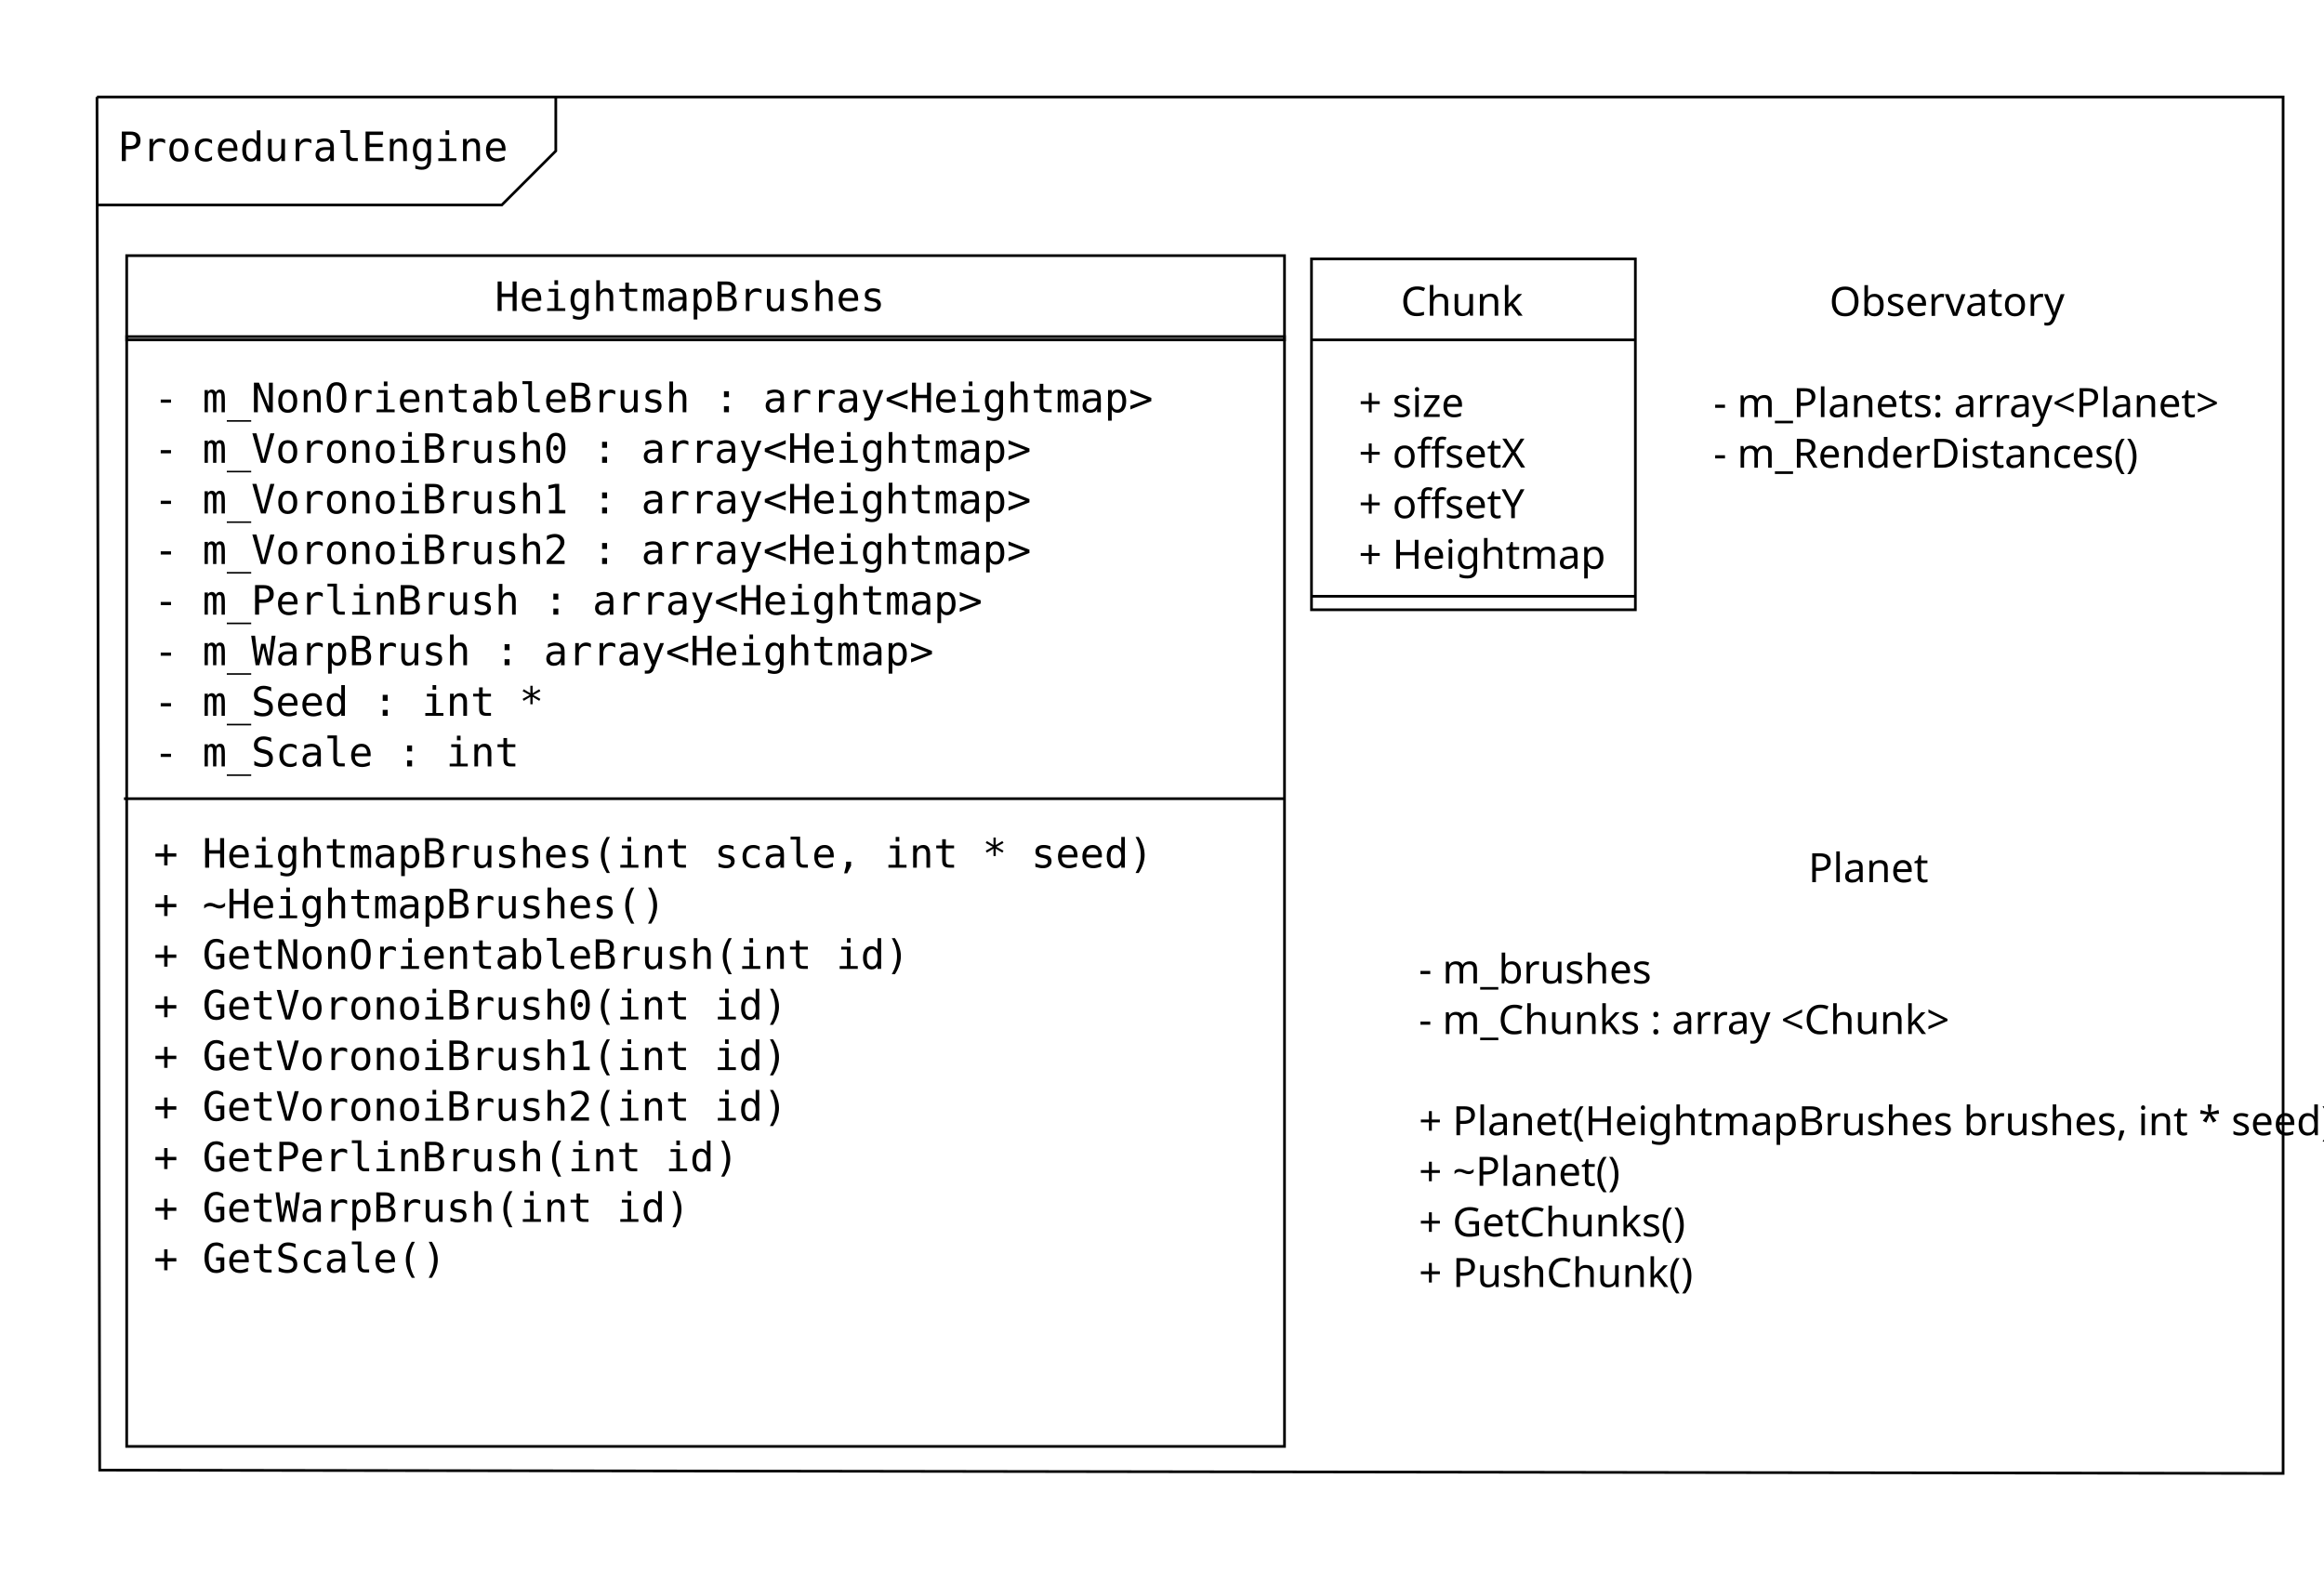
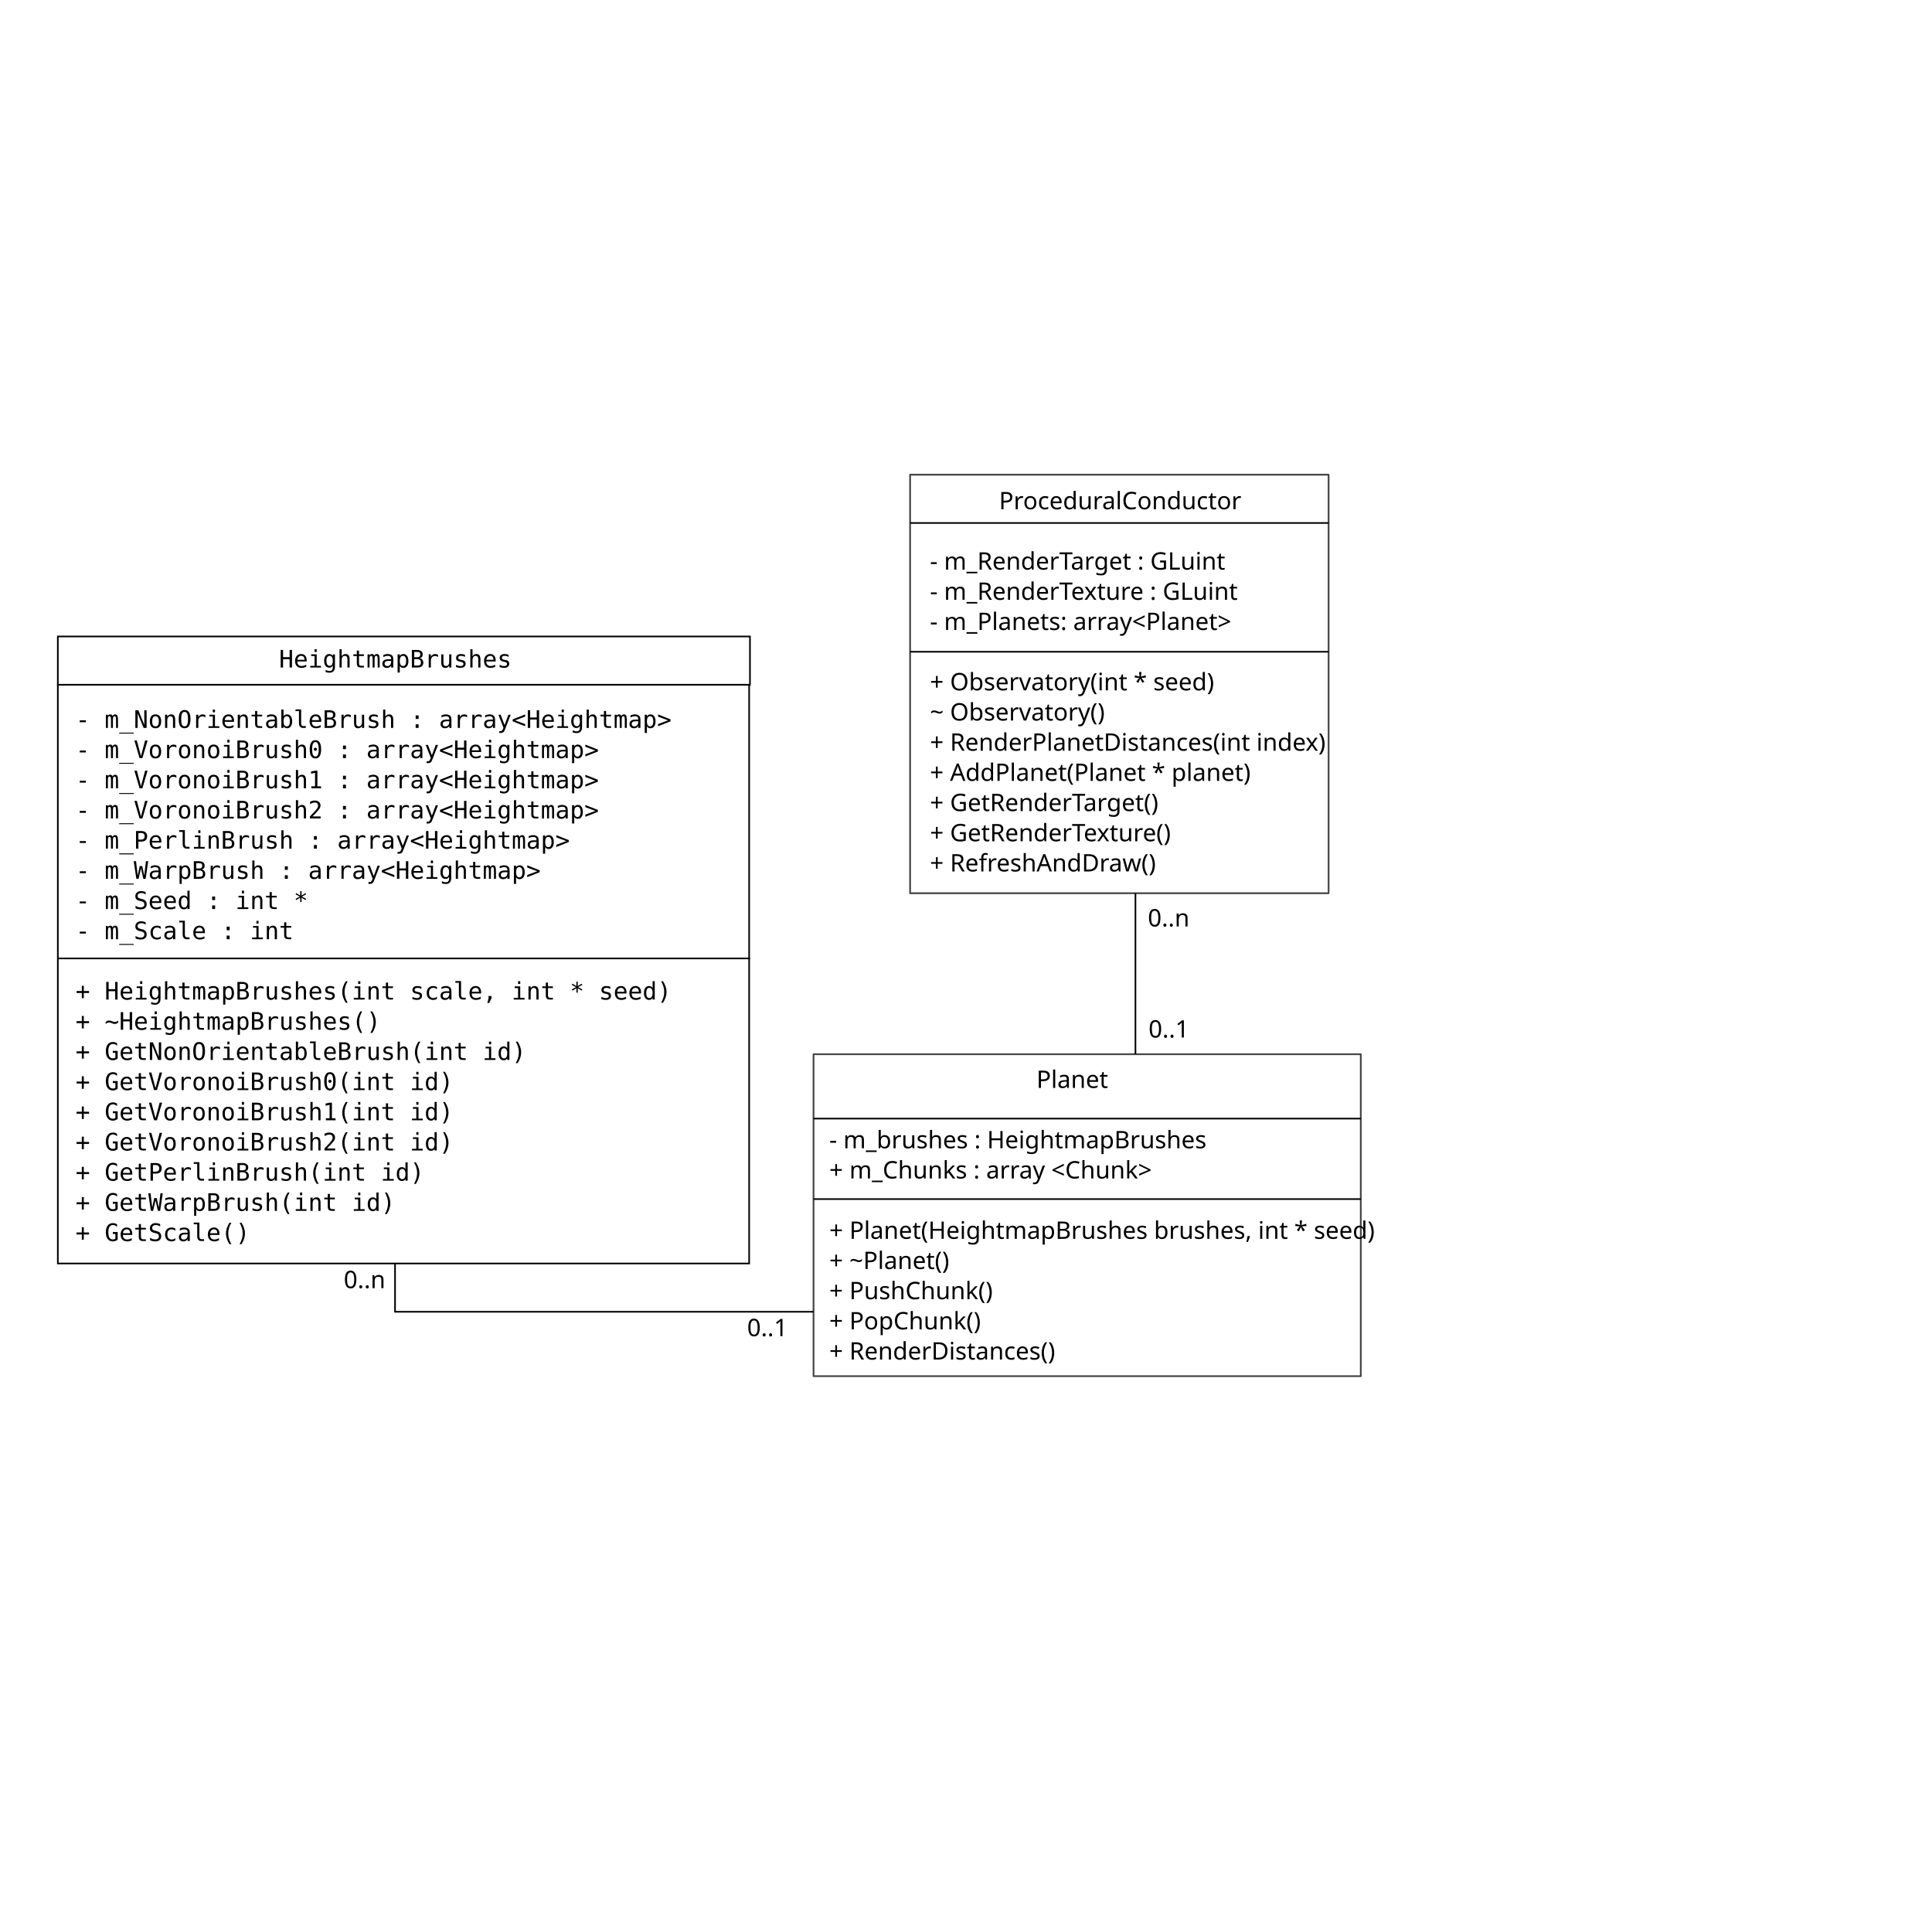
- <svg xmlns="http://www.w3.org/2000/svg" width="243.018mm" height="164.216mm" viewBox="0 0 861.087 581.867" id="svg2" version="1.1">
+ <svg xmlns="http://www.w3.org/2000/svg" width="338.755mm" height="335.777mm" viewBox="0 0 1200.314 1189.761" id="svg2" version="1.1">
  <defs id="defs4" />
-   <g id="layer1" transform="translate(25.93307,33.57087)">
-     <text xml:space="preserve" style="font-style:normal;font-weight:normal;font-size:40px;line-height:125%;font-family:sans-serif;letter-spacing:0px;word-spacing:0px;fill:#000000;fill-opacity:1;stroke:none;stroke-width:1px;stroke-linecap:butt;stroke-linejoin:miter;stroke-opacity:1" x="17.765" y="26.112" id="text4136">
-       <tspan id="tspan4138" x="17.765" y="26.112" style="font-style:normal;font-variant:normal;font-weight:normal;font-stretch:normal;font-size:15px;font-family:'Andale Mono';-inkscape-font-specification:'Andale Mono'">ProceduralEngine</tspan>
+   <g id="layer1" transform="translate(55.43308,422.5185)">
+     <text xml:space="preserve" style="font-style:normal;font-weight:normal;font-size:15px;line-height:125%;font-family:sans-serif;letter-spacing:0px;word-spacing:0px;fill:#000000;fill-opacity:1;stroke:none;stroke-width:1px;stroke-linecap:butt;stroke-linejoin:miter;stroke-opacity:1" x="-8.49" y="-7.833" id="text4150">
+       <tspan id="tspan4152" x="-8.49" y="-7.833" style="font-style:normal;font-variant:normal;font-weight:normal;font-stretch:normal;font-family:'Andale Mono';-inkscape-font-specification:'Andale Mono'">              HeightmapBrushes</tspan>
+       <tspan x="-8.49" y="10.917" style="font-style:normal;font-variant:normal;font-weight:normal;font-stretch:normal;font-family:'Andale Mono';-inkscape-font-specification:'Andale Mono'" id="tspan4170" />
+       <tspan x="-8.49" y="29.667" style="font-style:normal;font-variant:normal;font-weight:normal;font-stretch:normal;font-family:'Andale Mono';-inkscape-font-specification:'Andale Mono'" id="tspan4168">- m_NonOrientableBrush : array&lt;Heightmap&gt;</tspan>
+       <tspan x="-8.49" y="48.417" id="tspan4154" style="font-style:normal;font-variant:normal;font-weight:normal;font-stretch:normal;font-family:'Andale Mono';-inkscape-font-specification:'Andale Mono'">- m_VoronoiBrush0 : array&lt;Heightmap&gt;</tspan>
+       <tspan x="-8.49" y="67.167" style="font-style:normal;font-variant:normal;font-weight:normal;font-stretch:normal;font-family:'Andale Mono';-inkscape-font-specification:'Andale Mono'" id="tspan4178">- m_VoronoiBrush1 : array&lt;Heightmap&gt;</tspan>
+       <tspan x="-8.49" y="85.917" id="tspan4158" style="font-style:normal;font-variant:normal;font-weight:normal;font-stretch:normal;font-family:'Andale Mono';-inkscape-font-specification:'Andale Mono'">- m_VoronoiBrush2 : array&lt;Heightmap&gt;</tspan>
+       <tspan x="-8.49" y="104.667" id="tspan4162" style="font-style:normal;font-variant:normal;font-weight:normal;font-stretch:normal;font-family:'Andale Mono';-inkscape-font-specification:'Andale Mono'">- m_PerlinBrush : array&lt;Heightmap&gt;</tspan>
+       <tspan x="-8.49" y="123.417" id="tspan4160" style="font-style:normal;font-variant:normal;font-weight:normal;font-stretch:normal;font-family:'Andale Mono';-inkscape-font-specification:'Andale Mono'">- m_WarpBrush : array&lt;Heightmap&gt;</tspan>
+       <tspan x="-8.49" y="142.167" style="font-style:normal;font-variant:normal;font-weight:normal;font-stretch:normal;font-family:'Andale Mono';-inkscape-font-specification:'Andale Mono'" id="tspan3436">- m_Seed : int *</tspan>
+       <tspan x="-8.49" y="160.917" style="font-style:normal;font-variant:normal;font-weight:normal;font-stretch:normal;font-family:'Andale Mono';-inkscape-font-specification:'Andale Mono'" id="tspan3377">- m_Scale : int</tspan>
+       <tspan x="-8.49" y="179.667" style="font-style:normal;font-variant:normal;font-weight:normal;font-stretch:normal;font-family:'Andale Mono';-inkscape-font-specification:'Andale Mono'" id="tspan4188" />
+       <tspan x="-8.49" y="198.417" style="font-style:normal;font-variant:normal;font-weight:normal;font-stretch:normal;font-family:'Andale Mono';-inkscape-font-specification:'Andale Mono'" id="tspan4196">+ HeightmapBrushes(int scale, int * seed)</tspan>
+       <tspan x="-8.49" y="217.167" style="font-style:normal;font-variant:normal;font-weight:normal;font-stretch:normal;font-family:'Andale Mono';-inkscape-font-specification:'Andale Mono'" id="tspan4190">+ ~HeightmapBrushes()</tspan>
+       <tspan x="-8.49" y="235.917" style="font-style:normal;font-variant:normal;font-weight:normal;font-stretch:normal;font-family:'Andale Mono';-inkscape-font-specification:'Andale Mono'" id="tspan4192">+ GetNonOrientableBrush(int id)</tspan>
+       <tspan x="-8.49" y="254.667" style="font-style:normal;font-variant:normal;font-weight:normal;font-stretch:normal;font-family:'Andale Mono';-inkscape-font-specification:'Andale Mono'" id="tspan4198">+ GetVoronoiBrush0(int id)</tspan>
+       <tspan x="-8.49" y="273.417" style="font-style:normal;font-variant:normal;font-weight:normal;font-stretch:normal;font-family:'Andale Mono';-inkscape-font-specification:'Andale Mono'" id="tspan4200">+ GetVoronoiBrush1(int id)</tspan>
+       <tspan x="-8.49" y="292.167" style="font-style:normal;font-variant:normal;font-weight:normal;font-stretch:normal;font-family:'Andale Mono';-inkscape-font-specification:'Andale Mono'" id="tspan4202">+ GetVoronoiBrush2(int id)</tspan>
+       <tspan x="-8.49" y="310.917" style="font-style:normal;font-variant:normal;font-weight:normal;font-stretch:normal;font-family:'Andale Mono';-inkscape-font-specification:'Andale Mono'" id="tspan4204">+ GetPerlinBrush(int id)</tspan>
+       <tspan x="-8.49" y="329.667" style="font-style:normal;font-variant:normal;font-weight:normal;font-stretch:normal;font-family:'Andale Mono';-inkscape-font-specification:'Andale Mono'" id="tspan3434">+ GetWarpBrush(int id)</tspan>
+       <tspan x="-8.49" y="348.417" style="font-style:normal;font-variant:normal;font-weight:normal;font-stretch:normal;font-family:'Andale Mono';-inkscape-font-specification:'Andale Mono'" id="tspan3379">+ GetScale()</tspan>
+       <tspan x="-8.49" y="367.167" style="font-style:normal;font-variant:normal;font-weight:normal;font-stretch:normal;font-family:'Andale Mono';-inkscape-font-specification:'Andale Mono'" id="tspan4194" />
    </text>
-     <path style="fill:none;fill-rule:evenodd;stroke:#000000;stroke-width:1px;stroke-linecap:butt;stroke-linejoin:miter;stroke-opacity:1" d="M 10,2.362 820,2.362 820,512.362 11.01,511.149 10,2.362" id="path4142" />
-     <text xml:space="preserve" style="font-style:normal;font-weight:normal;font-size:15px;line-height:125%;font-family:sans-serif;letter-spacing:0px;word-spacing:0px;fill:#000000;fill-opacity:1;stroke:none;stroke-width:1px;stroke-linecap:butt;stroke-linejoin:miter;stroke-opacity:1" x="31.01" y="81.667" id="text4150">
-       <tspan id="tspan4152" x="31.01" y="81.667" style="font-style:normal;font-variant:normal;font-weight:normal;font-stretch:normal;font-family:'Andale Mono';-inkscape-font-specification:'Andale Mono'">              HeightmapBrushes</tspan>
-       <tspan x="31.01" y="100.417" style="font-style:normal;font-variant:normal;font-weight:normal;font-stretch:normal;font-family:'Andale Mono';-inkscape-font-specification:'Andale Mono'" id="tspan4170" />
-       <tspan x="31.01" y="119.167" style="font-style:normal;font-variant:normal;font-weight:normal;font-stretch:normal;font-family:'Andale Mono';-inkscape-font-specification:'Andale Mono'" id="tspan4168">- m_NonOrientableBrush : array&lt;Heightmap&gt;</tspan>
-       <tspan x="31.01" y="137.917" id="tspan4154" style="font-style:normal;font-variant:normal;font-weight:normal;font-stretch:normal;font-family:'Andale Mono';-inkscape-font-specification:'Andale Mono'">- m_VoronoiBrush0 : array&lt;Heightmap&gt;</tspan>
-       <tspan x="31.01" y="156.667" style="font-style:normal;font-variant:normal;font-weight:normal;font-stretch:normal;font-family:'Andale Mono';-inkscape-font-specification:'Andale Mono'" id="tspan4178">- m_VoronoiBrush1 : array&lt;Heightmap&gt;</tspan>
-       <tspan x="31.01" y="175.417" id="tspan4158" style="font-style:normal;font-variant:normal;font-weight:normal;font-stretch:normal;font-family:'Andale Mono';-inkscape-font-specification:'Andale Mono'">- m_VoronoiBrush2 : array&lt;Heightmap&gt;</tspan>
-       <tspan x="31.01" y="194.167" id="tspan4162" style="font-style:normal;font-variant:normal;font-weight:normal;font-stretch:normal;font-family:'Andale Mono';-inkscape-font-specification:'Andale Mono'">- m_PerlinBrush : array&lt;Heightmap&gt;</tspan>
-       <tspan x="31.01" y="212.917" id="tspan4160" style="font-style:normal;font-variant:normal;font-weight:normal;font-stretch:normal;font-family:'Andale Mono';-inkscape-font-specification:'Andale Mono'">- m_WarpBrush : array&lt;Heightmap&gt;</tspan>
-       <tspan x="31.01" y="231.667" style="font-style:normal;font-variant:normal;font-weight:normal;font-stretch:normal;font-family:'Andale Mono';-inkscape-font-specification:'Andale Mono'" id="tspan3436">- m_Seed : int *</tspan>
-       <tspan x="31.01" y="250.417" style="font-style:normal;font-variant:normal;font-weight:normal;font-stretch:normal;font-family:'Andale Mono';-inkscape-font-specification:'Andale Mono'" id="tspan3377">- m_Scale : int</tspan>
-       <tspan x="31.01" y="269.167" style="font-style:normal;font-variant:normal;font-weight:normal;font-stretch:normal;font-family:'Andale Mono';-inkscape-font-specification:'Andale Mono'" id="tspan4188" />
-       <tspan x="31.01" y="287.917" style="font-style:normal;font-variant:normal;font-weight:normal;font-stretch:normal;font-family:'Andale Mono';-inkscape-font-specification:'Andale Mono'" id="tspan4196">+ HeightmapBrushes(int scale, int * seed)</tspan>
-       <tspan x="31.01" y="306.667" style="font-style:normal;font-variant:normal;font-weight:normal;font-stretch:normal;font-family:'Andale Mono';-inkscape-font-specification:'Andale Mono'" id="tspan4190">+ ~HeightmapBrushes()</tspan>
-       <tspan x="31.01" y="325.417" style="font-style:normal;font-variant:normal;font-weight:normal;font-stretch:normal;font-family:'Andale Mono';-inkscape-font-specification:'Andale Mono'" id="tspan4192">+ GetNonOrientableBrush(int id)</tspan>
-       <tspan x="31.01" y="344.167" style="font-style:normal;font-variant:normal;font-weight:normal;font-stretch:normal;font-family:'Andale Mono';-inkscape-font-specification:'Andale Mono'" id="tspan4198">+ GetVoronoiBrush0(int id)</tspan>
-       <tspan x="31.01" y="362.917" style="font-style:normal;font-variant:normal;font-weight:normal;font-stretch:normal;font-family:'Andale Mono';-inkscape-font-specification:'Andale Mono'" id="tspan4200">+ GetVoronoiBrush1(int id)</tspan>
-       <tspan x="31.01" y="381.667" style="font-style:normal;font-variant:normal;font-weight:normal;font-stretch:normal;font-family:'Andale Mono';-inkscape-font-specification:'Andale Mono'" id="tspan4202">+ GetVoronoiBrush2(int id)</tspan>
-       <tspan x="31.01" y="400.417" style="font-style:normal;font-variant:normal;font-weight:normal;font-stretch:normal;font-family:'Andale Mono';-inkscape-font-specification:'Andale Mono'" id="tspan4204">+ GetPerlinBrush(int id)</tspan>
-       <tspan x="31.01" y="419.167" style="font-style:normal;font-variant:normal;font-weight:normal;font-stretch:normal;font-family:'Andale Mono';-inkscape-font-specification:'Andale Mono'" id="tspan3434">+ GetWarpBrush(int id)</tspan>
-       <tspan x="31.01" y="437.917" style="font-style:normal;font-variant:normal;font-weight:normal;font-stretch:normal;font-family:'Andale Mono';-inkscape-font-specification:'Andale Mono'" id="tspan3379">+ GetScale()</tspan>
-       <tspan x="31.01" y="456.667" style="font-style:normal;font-variant:normal;font-weight:normal;font-stretch:normal;font-family:'Andale Mono';-inkscape-font-specification:'Andale Mono'" id="tspan4194" />
+     <rect style="fill:none;fill-opacity:1;stroke:#000000;stroke-width:1;stroke-miterlimit:4;stroke-dasharray:none;stroke-dashoffset:0;stroke-opacity:1" id="rect4206" width="430" height="30" x="-19.5" y="-27.138" />
+     <rect style="fill:none;fill-opacity:1;stroke:#000000;stroke-width:1;stroke-miterlimit:4;stroke-dasharray:none;stroke-dashoffset:0;stroke-opacity:1" id="rect4208" width="429.5" height="359.5" x="-19.5" y="2.862" />
+     <text xml:space="preserve" style="font-style:normal;font-weight:normal;font-size:40px;line-height:125%;font-family:sans-serif;letter-spacing:0px;word-spacing:0px;fill:#000000;fill-opacity:1;stroke:none;stroke-width:1px;stroke-linecap:butt;stroke-linejoin:miter;stroke-opacity:1" x="459.774" y="253.297" id="text3367">
+       <tspan id="tspan3369" x="459.774" y="253.297" style="font-size:15px">                                 Planet</tspan>
+       <tspan x="459.774" y="272.047" style="font-size:15px" id="tspan3371" />
+       <tspan x="459.774" y="290.797" style="font-size:15px" id="tspan4219">- m_brushes : HeightmapBrushes</tspan>
+       <tspan x="459.774" y="309.547" style="font-size:15px" id="tspan3383">+ m_Chunks : array &lt;Chunk&gt; </tspan>
+       <tspan x="459.774" y="328.297" style="font-size:15px" id="tspan3498" />
+       <tspan x="459.774" y="347.047" style="font-size:15px" id="tspan3381">+ Planet(HeightmapBrushes brushes, int * seed)</tspan>
+       <tspan x="459.774" y="365.797" style="font-size:15px" id="tspan3385">+ ~Planet()</tspan>
+       <tspan x="459.774" y="384.547" style="font-size:15px" id="tspan3536">+ PushChunk()</tspan>
+       <tspan x="459.774" y="403.297" style="font-size:15px" id="tspan4223">+ PopChunk()</tspan>
+       <tspan x="459.774" y="422.047" style="font-size:15px" id="tspan4211">+ RenderDistances()</tspan>
+       <tspan x="459.774" y="440.797" style="font-size:15px" id="tspan3538" />
    </text>
-     <rect style="fill:none;fill-opacity:1;stroke:#000000;stroke-width:1;stroke-miterlimit:4;stroke-dasharray:none;stroke-dashoffset:0;stroke-opacity:1" id="rect4206" width="428.99" height="31.213" x="21.01" y="61.149" />
-     <rect style="fill:none;fill-opacity:1;stroke:#000000;stroke-width:1;stroke-miterlimit:4;stroke-dasharray:none;stroke-dashoffset:0;stroke-opacity:1" id="rect4208" width="428.99" height="411.213" x="21.01" y="91.149" />
-     <text xml:space="preserve" style="font-style:normal;font-weight:normal;font-size:40px;line-height:125%;font-family:sans-serif;letter-spacing:0px;word-spacing:0px;fill:#000000;fill-opacity:1;stroke:none;stroke-width:1px;stroke-linecap:butt;stroke-linejoin:miter;stroke-opacity:1" x="499.774" y="293.297" id="text3367">
-       <tspan id="tspan3369" x="499.774" y="293.297" style="font-size:15px">                                     Planet</tspan>
-       <tspan x="499.774" y="312.047" style="font-size:15px" id="tspan3371" />
-       <tspan x="499.774" y="330.797" style="font-size:15px" id="tspan3373">- m_brushes</tspan>
-       <tspan x="499.774" y="349.547" style="font-size:15px" id="tspan3383">- m_Chunks : array &lt;Chunk&gt; </tspan>
-       <tspan x="499.774" y="368.297" style="font-size:15px" id="tspan3498" />
-       <tspan x="499.774" y="387.047" style="font-size:15px" id="tspan3381">+ Planet(HeightmapBrushes brushes, int * seed)</tspan>
-       <tspan x="499.774" y="405.797" style="font-size:15px" id="tspan3375">+ ~Planet()</tspan>
-       <tspan x="499.774" y="424.547" style="font-size:15px" id="tspan3385">+ GetChunks()</tspan>
-       <tspan x="499.774" y="443.297" style="font-size:15px" id="tspan3536">+ PushChunk()</tspan>
-       <tspan x="499.774" y="462.047" style="font-size:15px" id="tspan3538"> </tspan>
+     <text xml:space="preserve" style="font-style:normal;font-weight:normal;font-size:40px;line-height:125%;font-family:sans-serif;letter-spacing:0px;word-spacing:0px;fill:#000000;fill-opacity:1;stroke:none;stroke-width:1px;stroke-linecap:butt;stroke-linejoin:miter;stroke-opacity:1" x="522.313" y="-106.17" id="text3456">
+       <tspan id="tspan3458" x="522.313" y="-106.17" style="font-size:15px">           ProceduralConductor</tspan>
+       <tspan x="522.313" y="-87.42" style="font-size:15px" id="tspan3530" />
+       <tspan x="522.313" y="-68.67" style="font-size:15px" id="tspan4205">- m_RenderTarget : GLuint</tspan>
+       <tspan x="522.313" y="-49.92" style="font-size:15px" id="tspan4213">- m_RenderTexture : GLuint</tspan>
+       <tspan x="522.313" y="-31.17" id="tspan3460" style="font-size:15px">- m_Planets: array&lt;Planet&gt;</tspan>
+       <tspan x="522.313" y="-12.42" style="font-size:15px" id="tspan3468" />
+       <tspan x="522.313" y="6.33" style="font-size:15px" id="tspan4203">+ Observatory(int * seed)</tspan>
+       <tspan x="522.313" y="25.08" style="font-size:15px" id="tspan4246">~ Observatory()</tspan>
+       <tspan x="522.313" y="43.83" style="font-size:15px" id="tspan4244">+ RenderPlanetDistances(int index)</tspan>
+       <tspan x="522.313" y="62.58" style="font-size:15px" id="tspan4209">+ AddPlanet(Planet * planet)</tspan>
+       <tspan x="522.313" y="81.33" style="font-size:15px" id="tspan4215">+ GetRenderTarget()</tspan>
+       <tspan x="522.313" y="100.08" style="font-size:15px" id="tspan4217">+ GetRenderTexture()</tspan>
+       <tspan x="522.313" y="118.83" style="font-size:15px" id="tspan4258">+ RefreshAndDraw()</tspan>
+       <tspan x="522.313" y="137.58" style="font-size:15px" id="tspan3464" />
    </text>
-     <text xml:space="preserve" style="font-style:normal;font-weight:normal;font-size:40px;line-height:125%;font-family:sans-serif;letter-spacing:0px;word-spacing:0px;fill:#000000;fill-opacity:1;stroke:none;stroke-width:1px;stroke-linecap:butt;stroke-linejoin:miter;stroke-opacity:1" x="608.975" y="83.477" id="text3456">
-       <tspan id="tspan3458" x="608.975" y="83.477" style="font-size:15px">           Observatory</tspan>
-       <tspan x="608.975" y="102.227" style="font-size:15px" id="tspan3530" />
-       <tspan x="608.975" y="120.977" id="tspan3460" style="font-size:15px">- m_Planets: array&lt;Planet&gt;</tspan>
-       <tspan x="608.975" y="139.727" style="font-size:15px" id="tspan3468">- m_RenderDistances()</tspan>
-       <tspan x="608.975" y="158.477" style="font-size:15px" id="tspan3464" />
+     <path style="fill:none;fill-rule:evenodd;stroke:#000000;stroke-width:1px;stroke-linecap:butt;stroke-linejoin:miter;stroke-opacity:1" d="m -19.5,172.862 430,0" id="path3526" />
+     <rect style="opacity:0.72;fill:none;fill-opacity:1;stroke:#000000;stroke-width:1.1;stroke-linejoin:round;stroke-miterlimit:4;stroke-dasharray:none;stroke-opacity:1" id="rect3398" width="340" height="200" x="450" y="232.362" />
+     <path style="fill:none;fill-rule:evenodd;stroke:#000000;stroke-width:1px;stroke-linecap:butt;stroke-linejoin:miter;stroke-opacity:1" d="m 450,322.362 340,0" id="path4200" />
+     <path style="fill:none;fill-rule:evenodd;stroke:#000000;stroke-width:1px;stroke-linecap:butt;stroke-linejoin:miter;stroke-opacity:1" d="m 790,272.362 -340,0" id="path4202" />
+     <path style="fill:none;fill-rule:evenodd;stroke:#000000;stroke-width:1px;stroke-linecap:butt;stroke-linejoin:miter;stroke-opacity:1" d="m 190,362.362 0,30 260,0" id="path4223" />
+     <text xml:space="preserve" style="font-style:normal;font-weight:normal;font-size:15px;line-height:125%;font-family:sans-serif;letter-spacing:0px;word-spacing:0px;fill:#000000;fill-opacity:1;stroke:none;stroke-width:1px;stroke-linecap:butt;stroke-linejoin:miter;stroke-opacity:1" x="408.74" y="407.507" id="text4227">
+       <tspan id="tspan4229" x="408.74" y="407.507">0..1</tspan>
    </text>
-     <path style="fill:none;fill-rule:evenodd;stroke:#000000;stroke-width:1px;stroke-linecap:butt;stroke-linejoin:miter;stroke-opacity:1" d="m 10,42.362 150,0 20,-20 0,-20" id="path3466" />
-     <text xml:space="preserve" style="font-style:normal;font-weight:normal;font-size:15px;line-height:125%;font-family:sans-serif;letter-spacing:0px;word-spacing:0px;fill:#000000;fill-opacity:1;stroke:none;stroke-width:1px;stroke-linecap:butt;stroke-linejoin:miter;stroke-opacity:1" x="477.494" y="83.41" id="text3500">
-       <tspan id="tspan3502" x="477.494" y="83.41">    Chunk</tspan>
-       <tspan x="477.494" y="102.16" id="tspan3524" />
-       <tspan x="477.494" y="120.91" id="tspan3508">+ size</tspan>
-       <tspan x="477.494" y="139.66" id="tspan3516">+ offsetX</tspan>
-       <tspan x="477.494" y="158.41" id="tspan3532">+ offsetY</tspan>
-       <tspan x="477.494" y="177.16" id="tspan3512">+ Heightmap</tspan>
+     <text xml:space="preserve" style="font-style:normal;font-weight:normal;font-size:15px;line-height:125%;font-family:sans-serif;letter-spacing:0px;word-spacing:0px;fill:#000000;fill-opacity:1;stroke:none;stroke-width:1px;stroke-linecap:butt;stroke-linejoin:miter;stroke-opacity:1" x="158.125" y="377.68" id="text4231">
+       <tspan id="tspan4233" x="158.125" y="377.68">0..n</tspan>
    </text>
-     <path style="fill:none;fill-rule:evenodd;stroke:#000000;stroke-width:1px;stroke-linecap:butt;stroke-linejoin:miter;stroke-opacity:1" d="m 460,62.362 0,130 120,0 0,-130 z" id="path3518" />
-     <path style="fill:none;fill-rule:evenodd;stroke:#000000;stroke-width:1px;stroke-linecap:butt;stroke-linejoin:miter;stroke-opacity:1" d="m 460,92.362 120,0" id="path3520" />
-     <path style="fill:none;fill-rule:evenodd;stroke:#000000;stroke-width:1px;stroke-linecap:butt;stroke-linejoin:miter;stroke-opacity:1" d="m 20,262.362 430,0" id="path3526" />
-     <path style="fill:none;fill-rule:evenodd;stroke:#000000;stroke-width:1px;stroke-linecap:butt;stroke-linejoin:miter;stroke-opacity:1" d="m 460,187.362 120,0" id="path3528" />
+     <rect style="opacity:0.72;fill:none;fill-opacity:1;stroke:#000000;stroke-width:1.1;stroke-linejoin:round;stroke-miterlimit:4;stroke-dasharray:none;stroke-opacity:1" id="rect3407" width="260" height="260" x="510" y="-127.638" />
+     <path style="fill:none;fill-rule:evenodd;stroke:#000000;stroke-width:1px;stroke-linecap:butt;stroke-linejoin:miter;stroke-opacity:1" d="m 650,232.362 0,-100" id="path4193" />
+     <text xml:space="preserve" style="font-style:normal;font-weight:normal;font-size:15px;line-height:125%;font-family:sans-serif;letter-spacing:0px;word-spacing:0px;fill:#000000;fill-opacity:1;stroke:none;stroke-width:1px;stroke-linecap:butt;stroke-linejoin:miter;stroke-opacity:1" x="657.69" y="152.997" id="text4195">
+       <tspan id="tspan4197" x="657.69" y="152.997">0..n</tspan>
+     </text>
+     <text xml:space="preserve" style="font-style:normal;font-weight:normal;font-size:15px;line-height:125%;font-family:sans-serif;letter-spacing:0px;word-spacing:0px;fill:#000000;fill-opacity:1;stroke:none;stroke-width:1px;stroke-linecap:butt;stroke-linejoin:miter;stroke-opacity:1" x="658.125" y="222.017" id="text4199">
+       <tspan id="tspan4201" x="658.125" y="222.017">0..1</tspan>
+     </text>
+     <path style="fill:none;fill-rule:evenodd;stroke:#000000;stroke-width:1px;stroke-linecap:butt;stroke-linejoin:miter;stroke-opacity:1" d="m 770,-97.638 -260,0" id="path4219" />
+     <path style="fill:none;fill-rule:evenodd;stroke:#000000;stroke-width:1px;stroke-linecap:butt;stroke-linejoin:miter;stroke-opacity:1" d="m 510,-17.638 260,0" id="path4221" />
  </g>
</svg>
